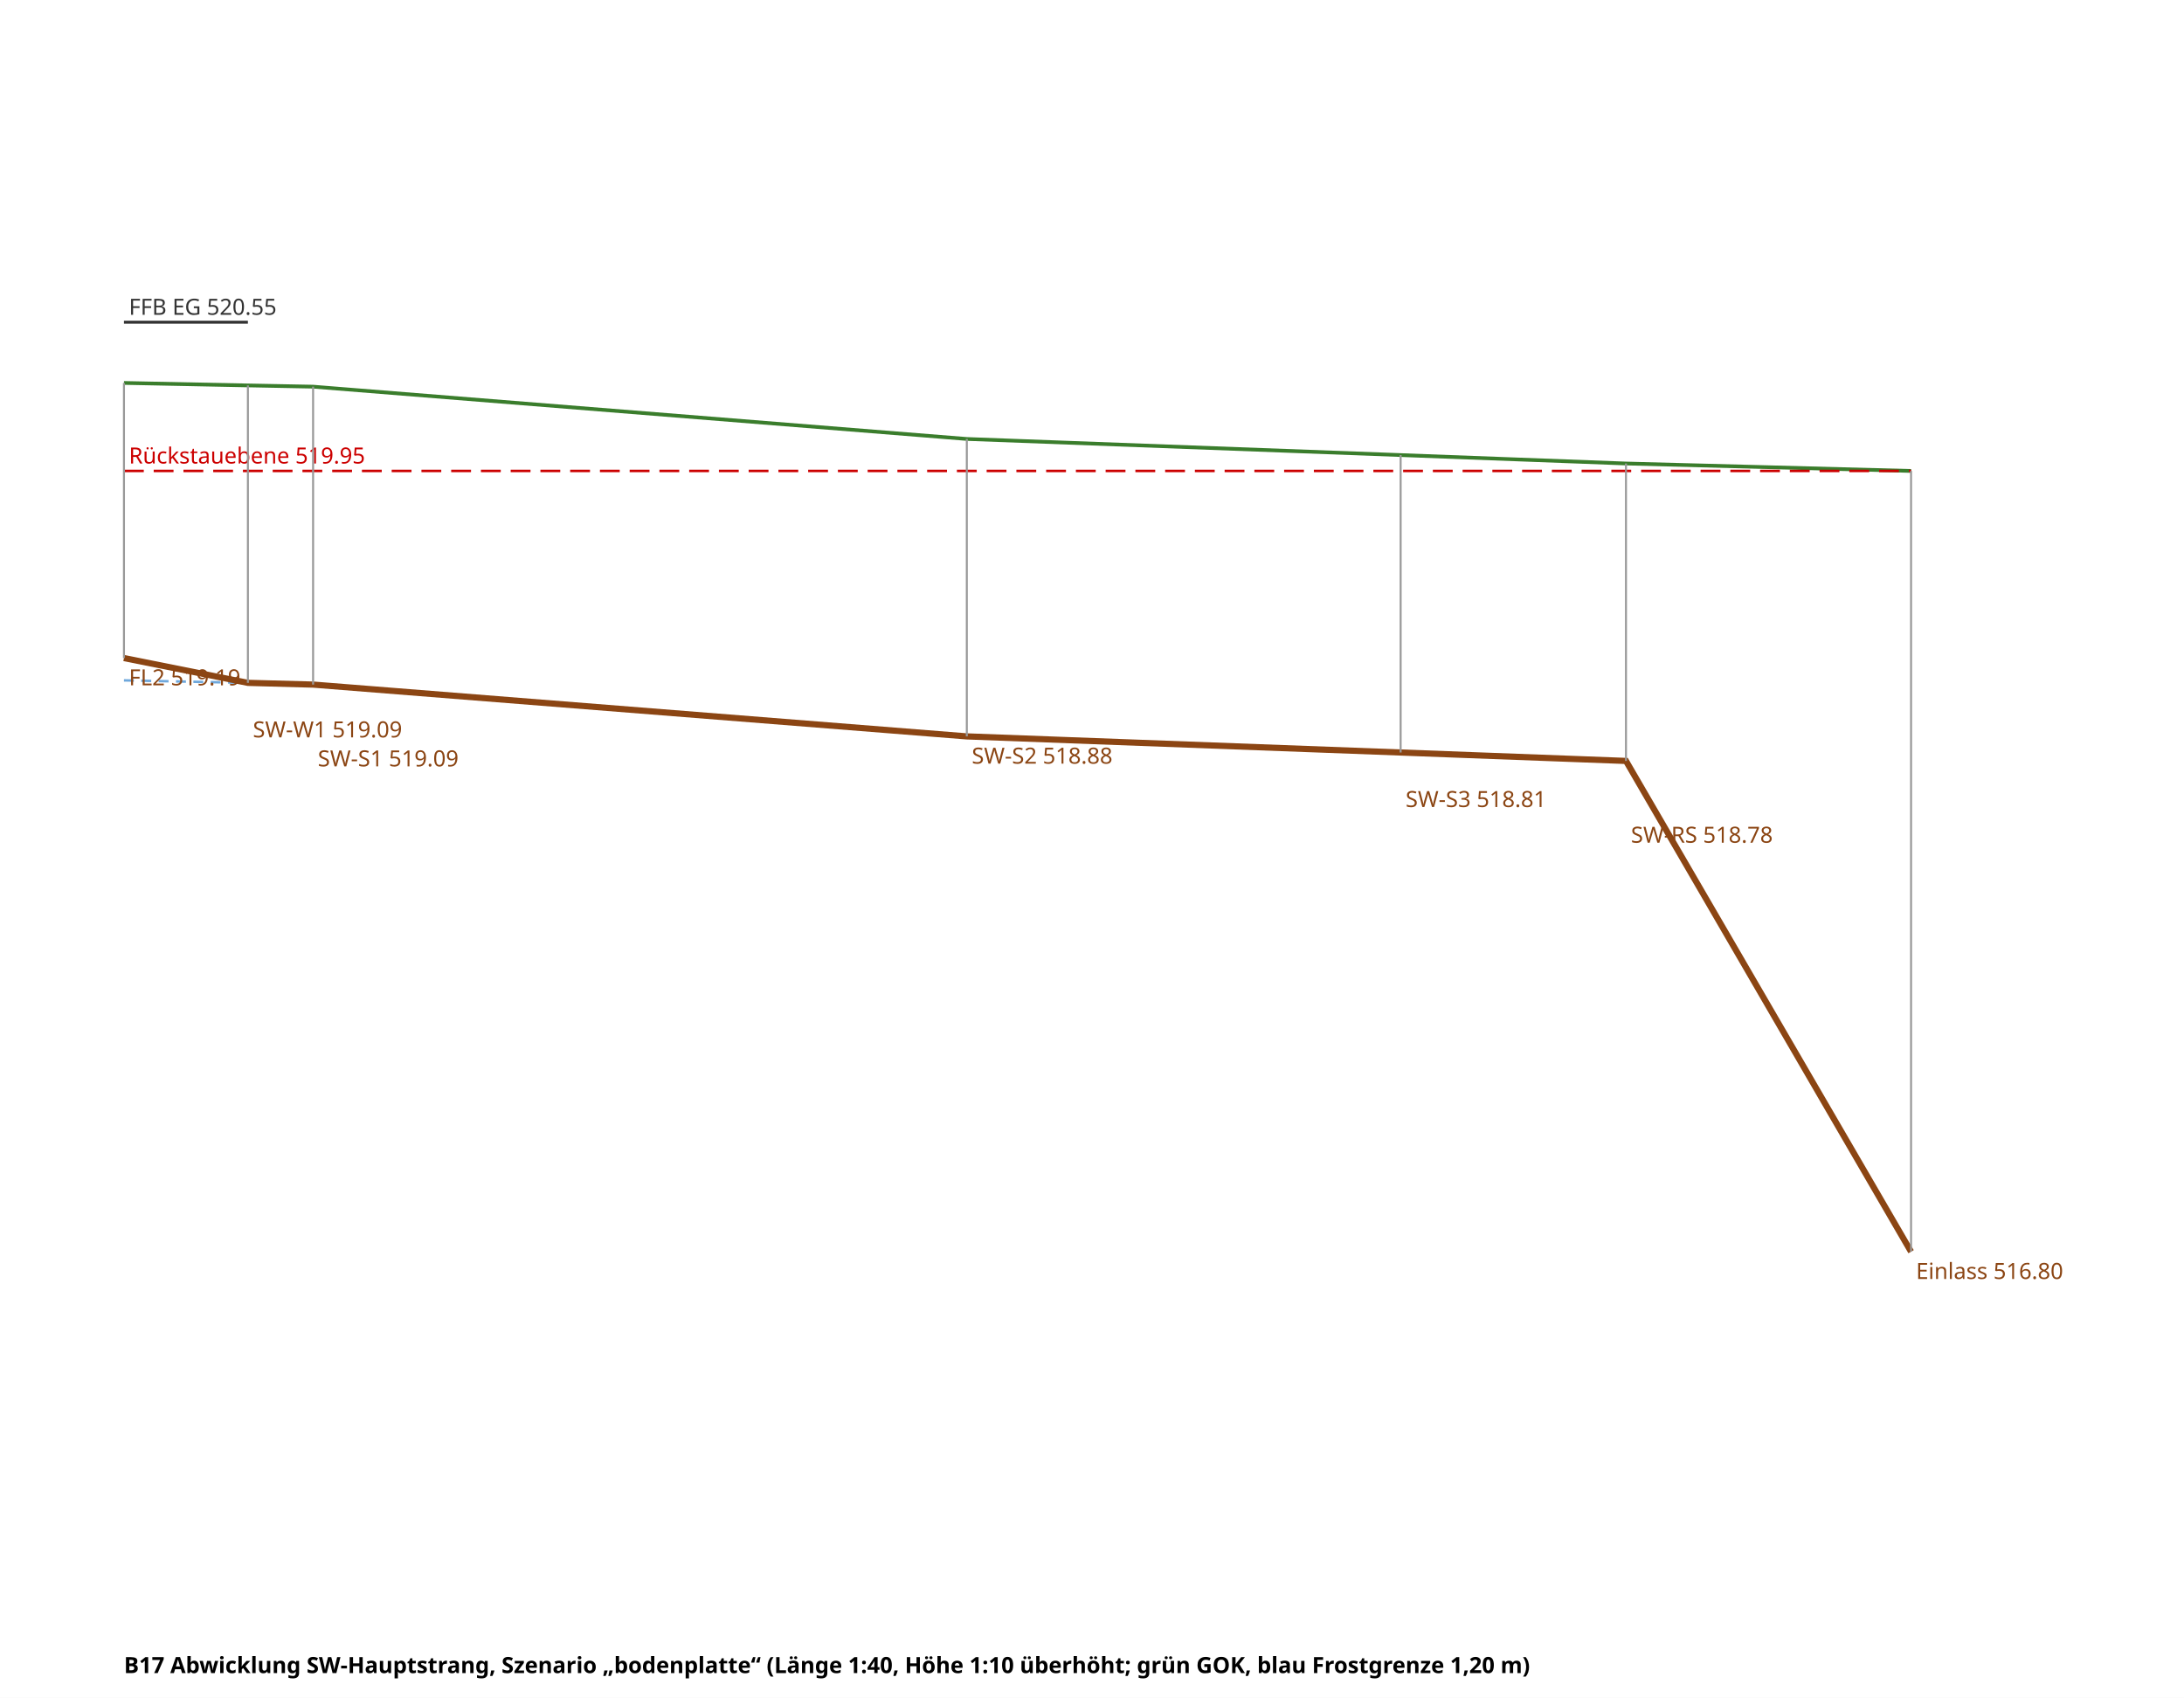
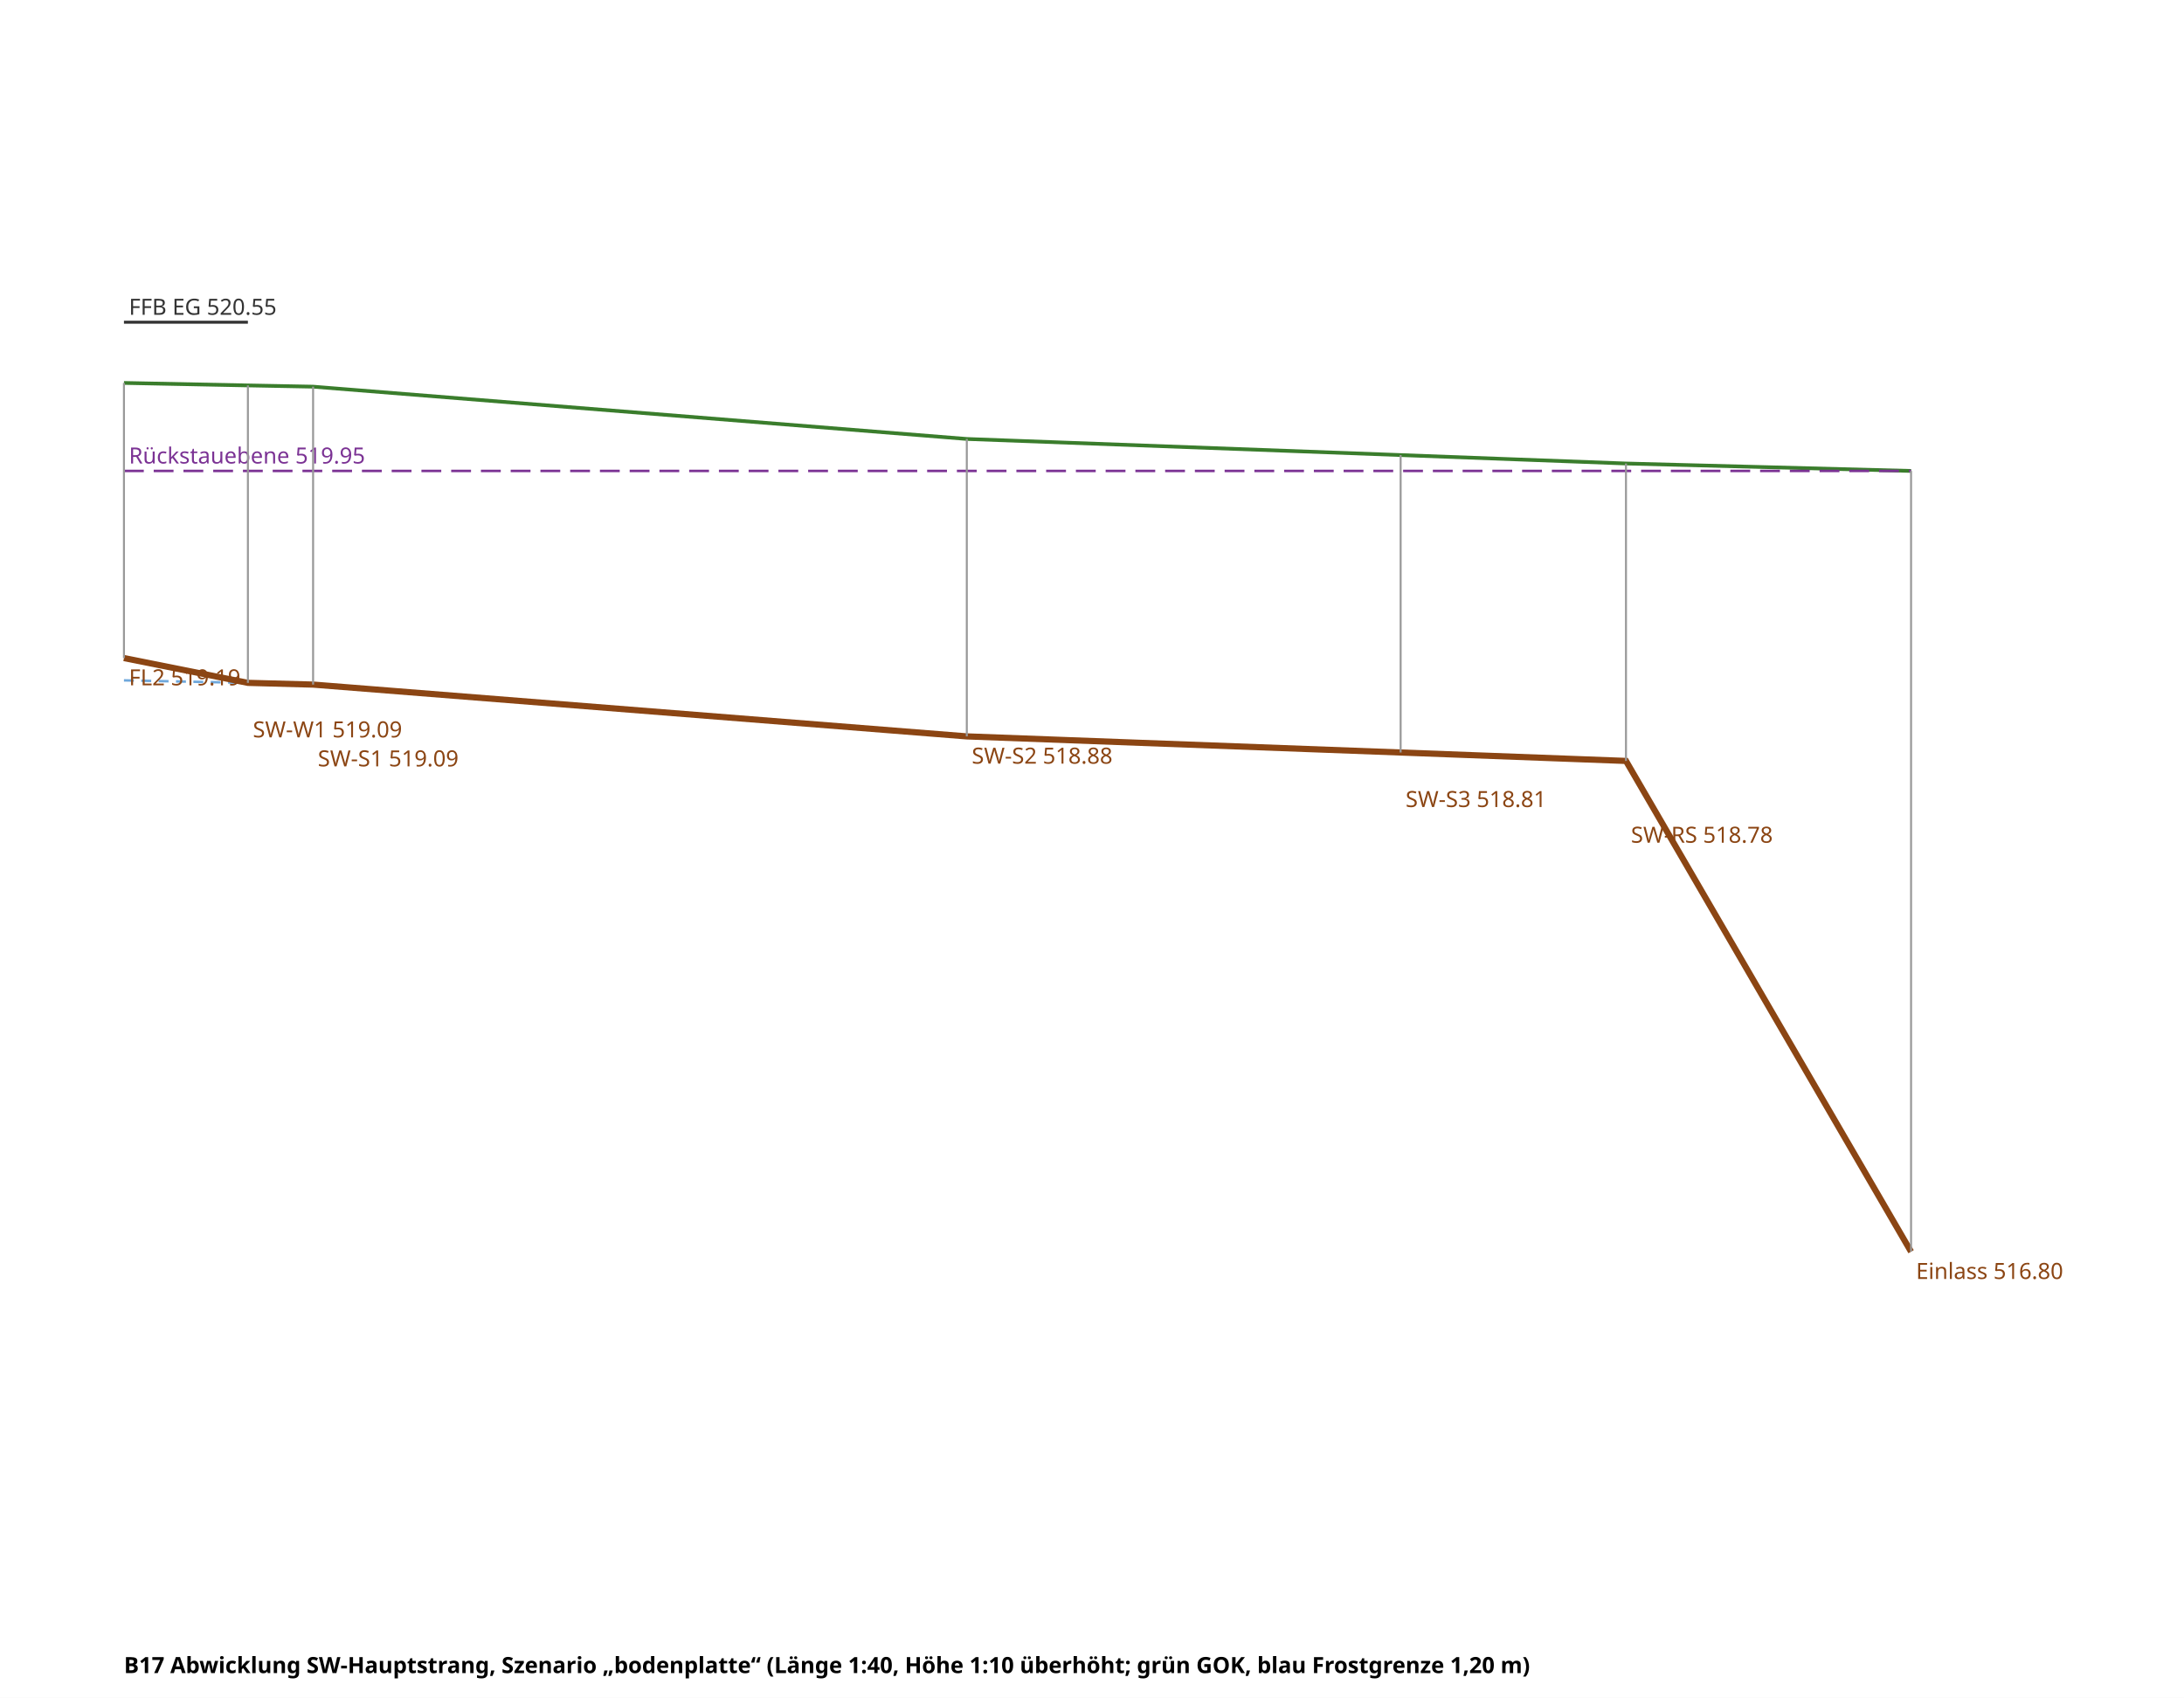
<svg xmlns="http://www.w3.org/2000/svg" width="881" height="685" viewBox="0 0 881 685" font-family="sans-serif" font-size="9">
  <rect width="881" height="685" fill="#fff" />
  <polyline points="50.0,154.5 100.0,155.5 126.3,156.0 390.0,177.1 565.0,183.6 655.9,187.0 770.9,190.0" fill="none" stroke="#3a7d2c" stroke-width="1.5" />
  <polyline points="50.0,274.5 100.0,275.5 126.3,276.0 390.0,297.1 565.0,303.6 655.9,307.0" fill="none" stroke="#6fa8dc" stroke-dasharray="4,3" />
  <polyline points="50.0,265.5 100.0,275.5 126.3,276.2 390.0,297.1 565.0,303.6 655.9,307.0 770.9,505.0" fill="none" stroke="#8b4513" stroke-width="2.5" />
-   <polyline points="50.0,190.0 770.9,190.0" fill="none" stroke="#cc0000" stroke-dasharray="8,4" />
-   <text x="52.0" y="187.0" fill="#cc0000">Rückstauebene 519.95</text>
+   <polyline points="50.0,190.0 770.9,190.0" fill="none" stroke="#7b3294" stroke-dasharray="8,4" />
+   <text x="52.0" y="187.0" fill="#7b3294">Rückstauebene 519.95</text>
  <polyline points="50.0,130.0 100.0,130.0" fill="none" stroke="#333" stroke-width="1.2" />
  <text x="52.0" y="127.0" fill="#333">FFB EG 520.55</text>
  <line x1="50.0" y1="265.5" x2="50.0" y2="154.5" stroke="#999" stroke-width="0.8" />
  <text x="52.0" y="276.5" fill="#8b4513">FL2 519.19</text>
  <line x1="100.0" y1="275.5" x2="100.0" y2="155.5" stroke="#999" stroke-width="0.8" />
  <text x="102.0" y="297.5" fill="#8b4513">SW-W1 519.09</text>
  <line x1="126.3" y1="276.2" x2="126.3" y2="156.0" stroke="#999" stroke-width="0.8" />
  <text x="128.2" y="309.2" fill="#8b4513">SW-S1 519.09</text>
  <line x1="390.0" y1="297.1" x2="390.0" y2="177.1" stroke="#999" stroke-width="0.8" />
  <text x="392.0" y="308.1" fill="#8b4513">SW-S2 518.88</text>
  <line x1="565.0" y1="303.6" x2="565.0" y2="183.6" stroke="#999" stroke-width="0.8" />
  <text x="567.0" y="325.6" fill="#8b4513">SW-S3 518.81</text>
  <line x1="655.9" y1="307.0" x2="655.9" y2="187.0" stroke="#999" stroke-width="0.8" />
  <text x="657.9" y="340.0" fill="#8b4513">SW-RS 518.78</text>
  <line x1="770.9" y1="505.0" x2="770.9" y2="190.0" stroke="#999" stroke-width="0.8" />
  <text x="772.9" y="516.0" fill="#8b4513">Einlass 516.80</text>
  <text x="50" y="675" font-weight="bold">B17 Abwicklung SW-Hauptstrang, Szenario „bodenplatte“ (Länge 1:40, Höhe 1:10 überhöht; grün GOK, blau Frostgrenze 1,20 m)</text>
</svg>
